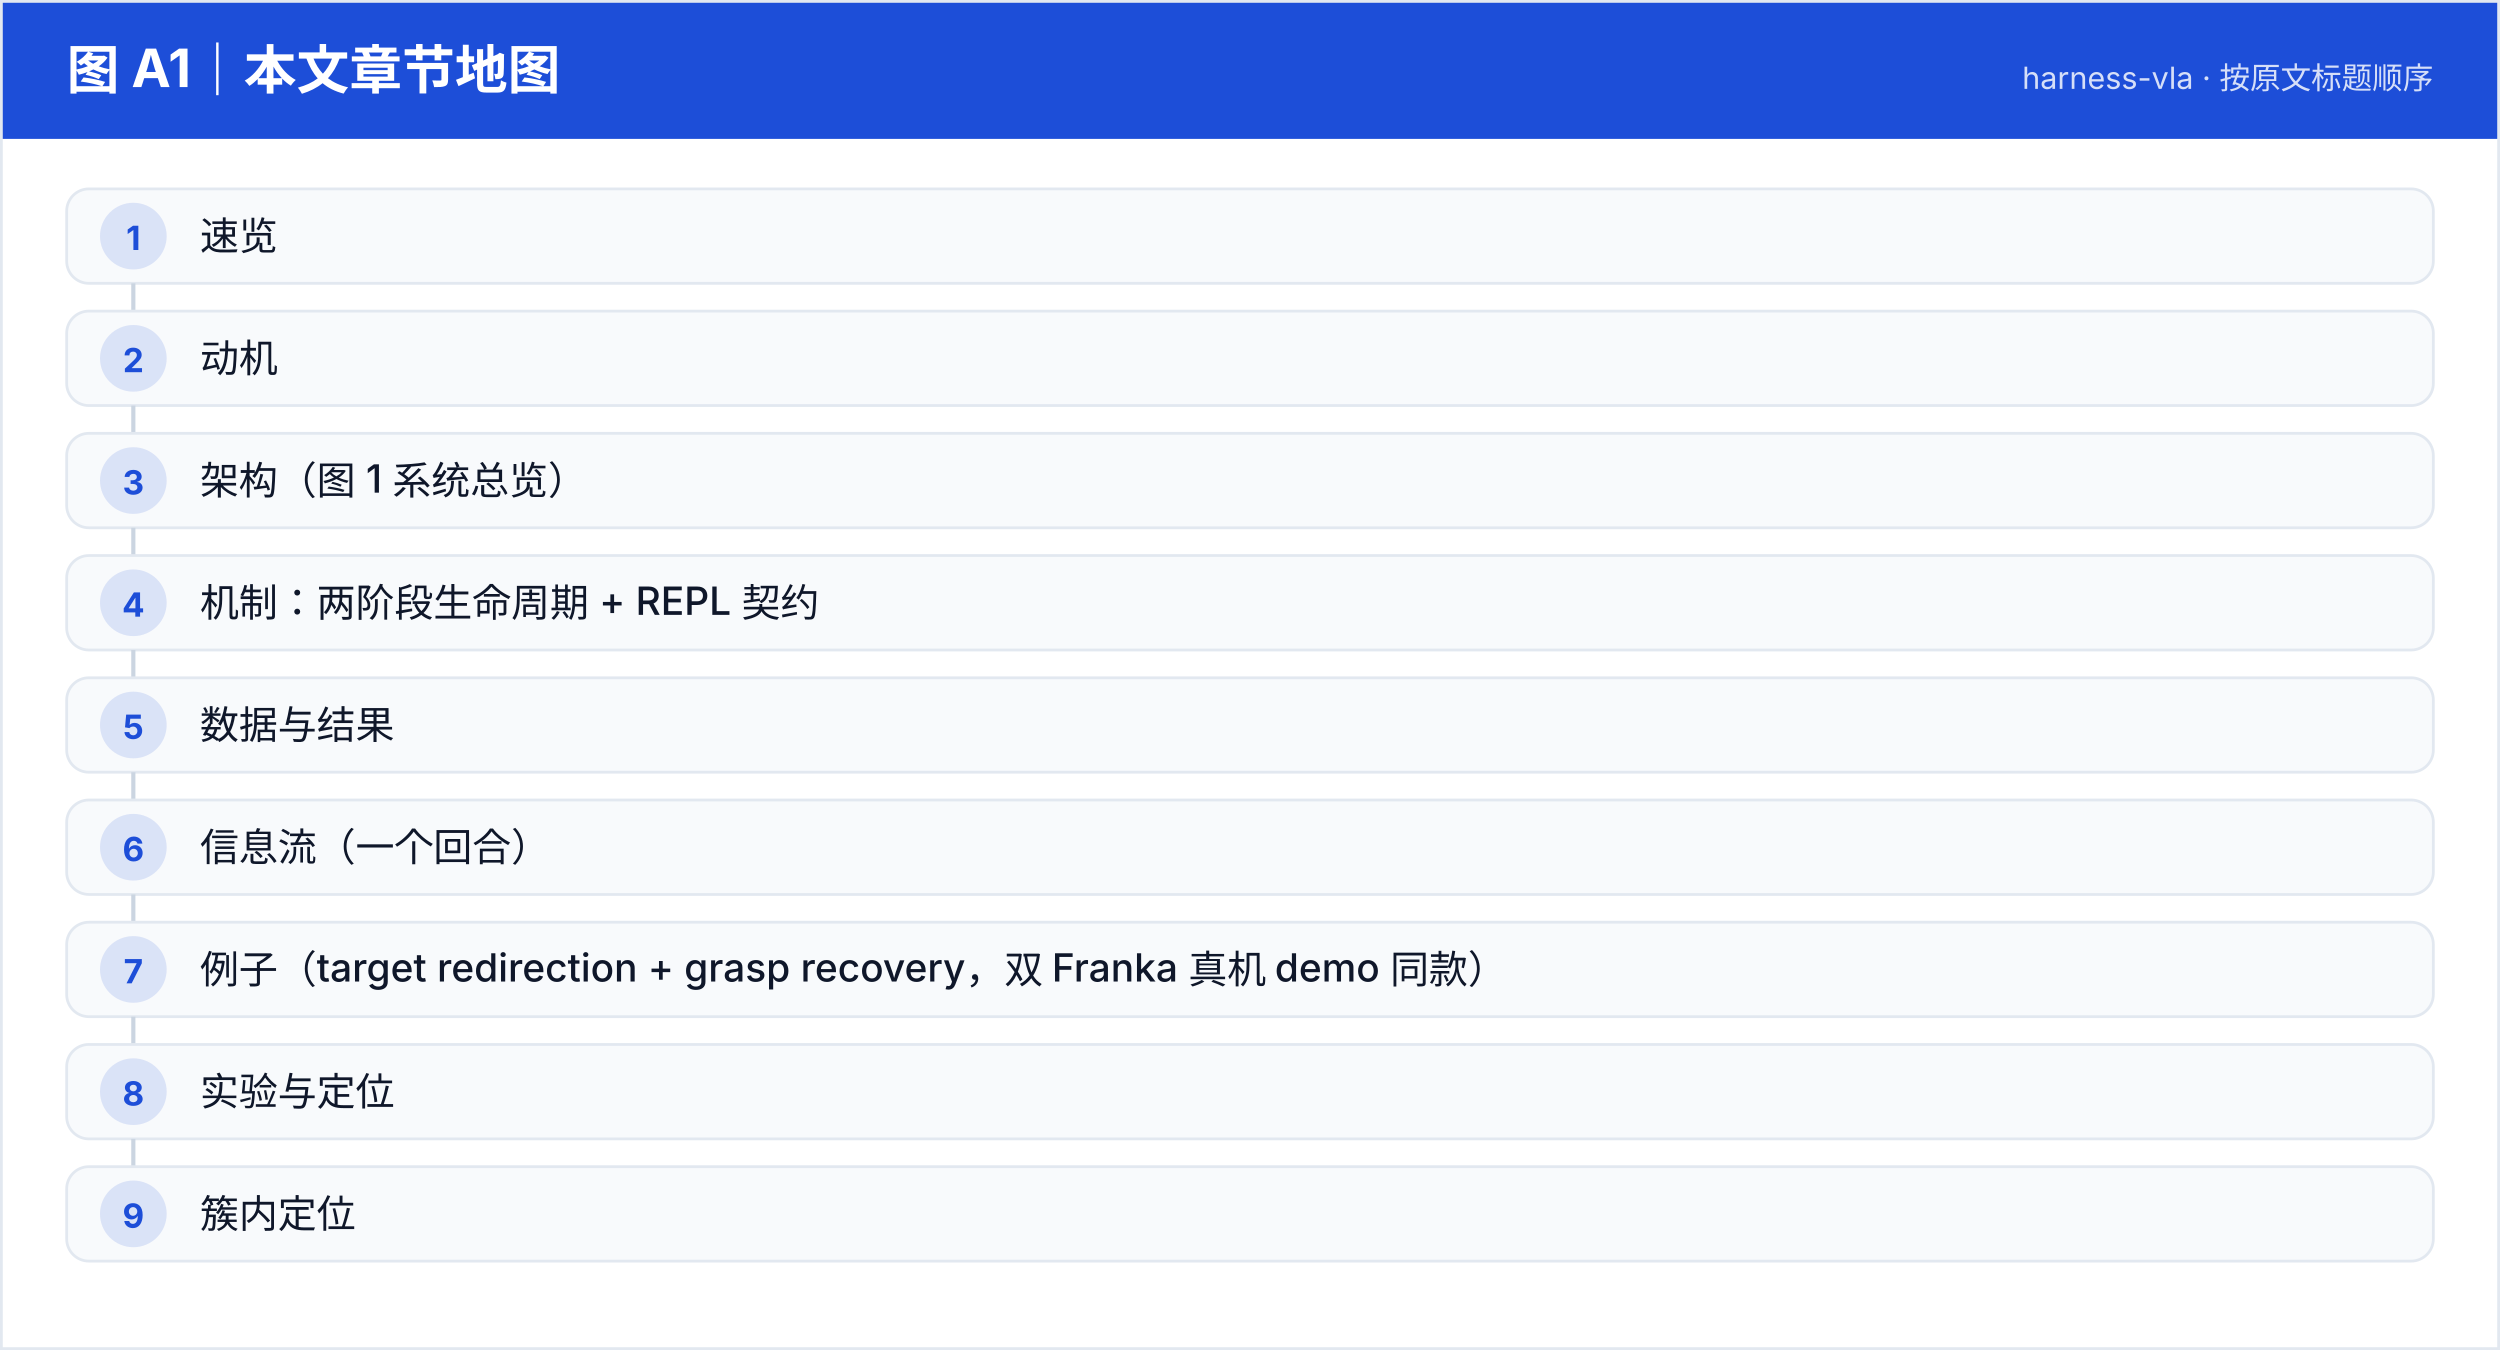
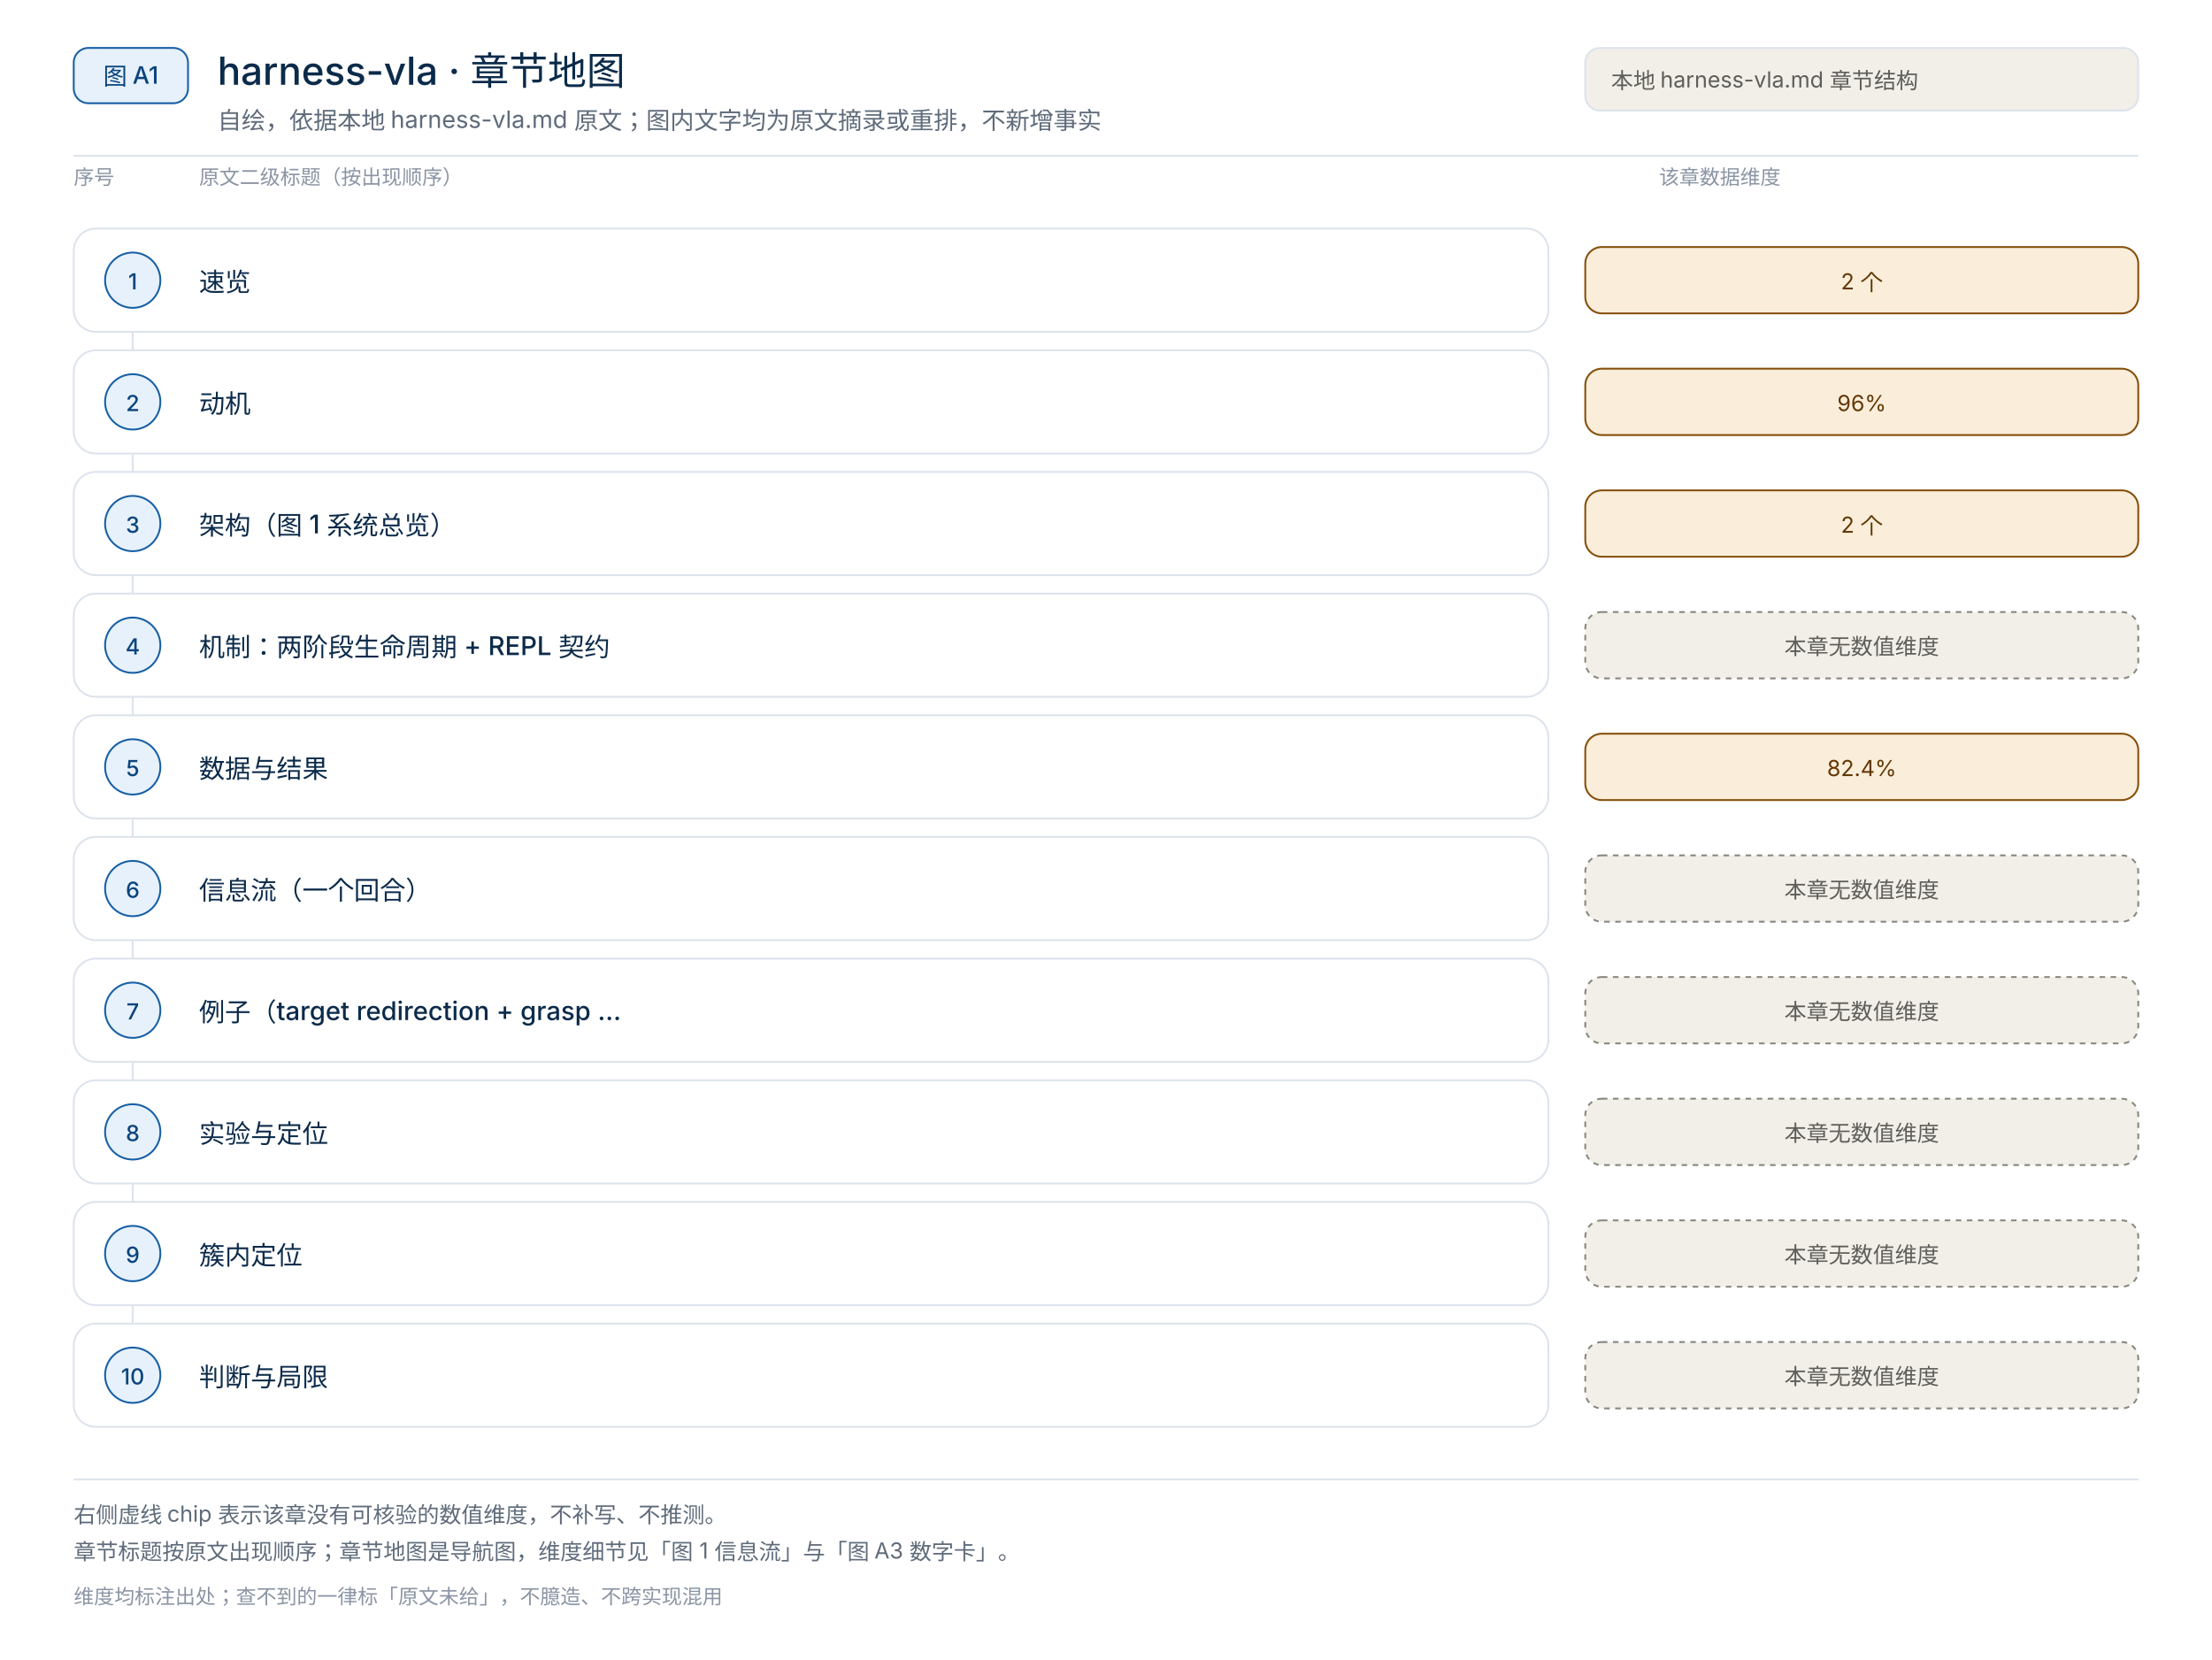
- <svg xmlns="http://www.w3.org/2000/svg" viewBox="0 0 900 486" width="900" height="486" font-family="PingFang SC, -apple-system, BlinkMacSystemFont, Microsoft YaHei, sans-serif">
-   <rect width="900" height="486" fill="#ffffff" />
-   <rect x="0" y="0" width="900" height="50" fill="#1d4ed8" />
-   <text x="24" y="32" font-size="19" fill="#ffffff" font-weight="700" text-anchor="start">图 A1｜本文章节地图</text>
-   <text x="876" y="32" font-size="11" fill="#ffffff" font-weight="400" text-anchor="end" opacity="0.82">harness-vla · 按原文标题顺序</text>
-   <rect x="24" y="68" width="852" height="34" rx="8" fill="#f8fafc" stroke="#e2e8f0" />
-   <circle cx="48" cy="85" r="12" fill="#1d4ed8" opacity="0.14" />
-   <text x="48" y="90" font-size="12" fill="#1d4ed8" font-weight="700" text-anchor="middle">1</text>
-   <text x="72" y="90" font-size="14" fill="#0f172a" font-weight="500" text-anchor="start">速览</text>
-   <path d="M48 102 L48 112" stroke="#cbd5e1" stroke-width="1.5" />
-   <rect x="24" y="112" width="852" height="34" rx="8" fill="#f8fafc" stroke="#e2e8f0" />
-   <circle cx="48" cy="129" r="12" fill="#1d4ed8" opacity="0.14" />
-   <text x="48" y="134" font-size="12" fill="#1d4ed8" font-weight="700" text-anchor="middle">2</text>
-   <text x="72" y="134" font-size="14" fill="#0f172a" font-weight="500" text-anchor="start">动机</text>
-   <path d="M48 146 L48 156" stroke="#cbd5e1" stroke-width="1.5" />
-   <rect x="24" y="156" width="852" height="34" rx="8" fill="#f8fafc" stroke="#e2e8f0" />
-   <circle cx="48" cy="173" r="12" fill="#1d4ed8" opacity="0.14" />
-   <text x="48" y="178" font-size="12" fill="#1d4ed8" font-weight="700" text-anchor="middle">3</text>
-   <text x="72" y="178" font-size="14" fill="#0f172a" font-weight="500" text-anchor="start">架构（图 1 系统总览）</text>
-   <path d="M48 190 L48 200" stroke="#cbd5e1" stroke-width="1.5" />
-   <rect x="24" y="200" width="852" height="34" rx="8" fill="#f8fafc" stroke="#e2e8f0" />
-   <circle cx="48" cy="217" r="12" fill="#1d4ed8" opacity="0.14" />
-   <text x="48" y="222" font-size="12" fill="#1d4ed8" font-weight="700" text-anchor="middle">4</text>
-   <text x="72" y="222" font-size="14" fill="#0f172a" font-weight="500" text-anchor="start">机制：两阶段生命周期 + REPL 契约</text>
-   <path d="M48 234 L48 244" stroke="#cbd5e1" stroke-width="1.5" />
-   <rect x="24" y="244" width="852" height="34" rx="8" fill="#f8fafc" stroke="#e2e8f0" />
-   <circle cx="48" cy="261" r="12" fill="#1d4ed8" opacity="0.14" />
-   <text x="48" y="266" font-size="12" fill="#1d4ed8" font-weight="700" text-anchor="middle">5</text>
-   <text x="72" y="266" font-size="14" fill="#0f172a" font-weight="500" text-anchor="start">数据与结果</text>
-   <path d="M48 278 L48 288" stroke="#cbd5e1" stroke-width="1.5" />
-   <rect x="24" y="288" width="852" height="34" rx="8" fill="#f8fafc" stroke="#e2e8f0" />
-   <circle cx="48" cy="305" r="12" fill="#1d4ed8" opacity="0.14" />
-   <text x="48" y="310" font-size="12" fill="#1d4ed8" font-weight="700" text-anchor="middle">6</text>
-   <text x="72" y="310" font-size="14" fill="#0f172a" font-weight="500" text-anchor="start">信息流（一个回合）</text>
-   <path d="M48 322 L48 332" stroke="#cbd5e1" stroke-width="1.5" />
-   <rect x="24" y="332" width="852" height="34" rx="8" fill="#f8fafc" stroke="#e2e8f0" />
-   <circle cx="48" cy="349" r="12" fill="#1d4ed8" opacity="0.14" />
-   <text x="48" y="354" font-size="12" fill="#1d4ed8" font-weight="700" text-anchor="middle">7</text>
-   <text x="72" y="354" font-size="14" fill="#0f172a" font-weight="500" text-anchor="start">例子（target redirection + grasp recovery，双 Franka 真机 demo 同款）</text>
-   <path d="M48 366 L48 376" stroke="#cbd5e1" stroke-width="1.5" />
-   <rect x="24" y="376" width="852" height="34" rx="8" fill="#f8fafc" stroke="#e2e8f0" />
-   <circle cx="48" cy="393" r="12" fill="#1d4ed8" opacity="0.14" />
-   <text x="48" y="398" font-size="12" fill="#1d4ed8" font-weight="700" text-anchor="middle">8</text>
-   <text x="72" y="398" font-size="14" fill="#0f172a" font-weight="500" text-anchor="start">实验与定位</text>
-   <path d="M48 410 L48 420" stroke="#cbd5e1" stroke-width="1.5" />
-   <rect x="24" y="420" width="852" height="34" rx="8" fill="#f8fafc" stroke="#e2e8f0" />
-   <circle cx="48" cy="437" r="12" fill="#1d4ed8" opacity="0.14" />
-   <text x="48" y="442" font-size="12" fill="#1d4ed8" font-weight="700" text-anchor="middle">9</text>
-   <text x="72" y="442" font-size="14" fill="#0f172a" font-weight="500" text-anchor="start">簇内定位</text>
-   <rect x="0.5" y="0.5" width="899" height="485" fill="none" stroke="#e2e8f0" />
+ <svg xmlns="http://www.w3.org/2000/svg" width="1200" height="900" viewBox="0 0 1200 900" role="img">
+   <defs>
+     <marker id="arrow" viewBox="0 0 10 10" refX="8" refY="5" markerWidth="6" markerHeight="6" orient="auto-start-reverse">
+       <path d="M2 1L8 5L2 9" fill="none" stroke="#185FA5" stroke-width="1.6" stroke-linecap="round" stroke-linejoin="round" />
+     </marker>
+   </defs>
+   <rect x="0" y="0" width="1200" height="900" rx="0" fill="#FFFFFF" stroke="#FFFFFF" stroke-width="1" />
+   <text x="118" y="46" font-family="-apple-system,BlinkMacSystemFont,'PingFang SC','Microsoft YaHei',sans-serif" font-size="21" font-weight="500" fill="#0C2B4A" text-anchor="start">harness-vla · 章节地图</text>
+   <text x="118" y="70" font-family="-apple-system,BlinkMacSystemFont,'PingFang SC','Microsoft YaHei',sans-serif" font-size="13" font-weight="400" fill="#5F6B7A" text-anchor="start">自绘，依据本地 harness-vla.md 原文；图内文字均为原文摘录或重排，不新增事实</text>
+   <rect x="40" y="84" width="1120" height="1" rx="0" fill="#DDE3EC" stroke="#DDE3EC" stroke-width="0" />
+   <rect x="860" y="26" width="300" height="34" rx="8" fill="#F1EFE8" stroke="#DDE3EC" stroke-width="1" />
+   <text x="874" y="48" font-family="-apple-system,BlinkMacSystemFont,'PingFang SC','Microsoft YaHei',sans-serif" font-size="12" font-weight="400" fill="#5F5E5A" text-anchor="start">本地 harness-vla.md 章节结构</text>
+   <rect x="40" y="26" width="62" height="30" rx="8" fill="#E6F1FB" stroke="#185FA5" stroke-width="1" />
+   <text x="71" y="46" font-family="-apple-system,BlinkMacSystemFont,'PingFang SC','Microsoft YaHei',sans-serif" font-size="13" font-weight="500" fill="#0C447C" text-anchor="middle">图 A1</text>
+   <text x="40" y="100" font-family="-apple-system,BlinkMacSystemFont,'PingFang SC','Microsoft YaHei',sans-serif" font-size="11" font-weight="400" fill="#8A94A3" text-anchor="start">序号</text>
+   <text x="108" y="100" font-family="-apple-system,BlinkMacSystemFont,'PingFang SC','Microsoft YaHei',sans-serif" font-size="11" font-weight="400" fill="#8A94A3" text-anchor="start">原文二级标题（按出现顺序）</text>
+   <text x="900" y="100" font-family="-apple-system,BlinkMacSystemFont,'PingFang SC','Microsoft YaHei',sans-serif" font-size="11" font-weight="400" fill="#8A94A3" text-anchor="start">该章数据维度</text>
+   <rect x="40" y="124" width="800" height="56" rx="12" fill="#FFFFFF" stroke="#DDE3EC" stroke-width="1" />
+   <circle cx="72" cy="152" r="15" fill="#E6F1FB" stroke="#185FA5" stroke-width="1" />
+   <text x="72" y="157" font-family="-apple-system,BlinkMacSystemFont,'PingFang SC','Microsoft YaHei',sans-serif" font-size="12" font-weight="500" fill="#0C447C" text-anchor="middle">1</text>
+   <text x="108" y="158" font-family="-apple-system,BlinkMacSystemFont,'PingFang SC','Microsoft YaHei',sans-serif" font-size="14" font-weight="500" fill="#0C2B4A" text-anchor="start">速览</text>
+   <rect x="860" y="134" width="300" height="36" rx="9" fill="#FAEEDA" stroke="#854F0B" stroke-width="1" />
+   <text x="1010" y="157" font-family="-apple-system,BlinkMacSystemFont,'PingFang SC','Microsoft YaHei',sans-serif" font-size="12" font-weight="400" fill="#633806" text-anchor="middle">2 个</text>
+   <path d="M72 180 L72 190" fill="none" stroke="#DDE3EC" stroke-width="1" />
+   <rect x="40" y="190" width="800" height="56" rx="12" fill="#FFFFFF" stroke="#DDE3EC" stroke-width="1" />
+   <circle cx="72" cy="218" r="15" fill="#E6F1FB" stroke="#185FA5" stroke-width="1" />
+   <text x="72" y="223" font-family="-apple-system,BlinkMacSystemFont,'PingFang SC','Microsoft YaHei',sans-serif" font-size="12" font-weight="500" fill="#0C447C" text-anchor="middle">2</text>
+   <text x="108" y="224" font-family="-apple-system,BlinkMacSystemFont,'PingFang SC','Microsoft YaHei',sans-serif" font-size="14" font-weight="500" fill="#0C2B4A" text-anchor="start">动机</text>
+   <rect x="860" y="200" width="300" height="36" rx="9" fill="#FAEEDA" stroke="#854F0B" stroke-width="1" />
+   <text x="1010" y="223" font-family="-apple-system,BlinkMacSystemFont,'PingFang SC','Microsoft YaHei',sans-serif" font-size="12" font-weight="400" fill="#633806" text-anchor="middle">96%</text>
+   <path d="M72 246 L72 256" fill="none" stroke="#DDE3EC" stroke-width="1" />
+   <rect x="40" y="256" width="800" height="56" rx="12" fill="#FFFFFF" stroke="#DDE3EC" stroke-width="1" />
+   <circle cx="72" cy="284" r="15" fill="#E6F1FB" stroke="#185FA5" stroke-width="1" />
+   <text x="72" y="289" font-family="-apple-system,BlinkMacSystemFont,'PingFang SC','Microsoft YaHei',sans-serif" font-size="12" font-weight="500" fill="#0C447C" text-anchor="middle">3</text>
+   <text x="108" y="290" font-family="-apple-system,BlinkMacSystemFont,'PingFang SC','Microsoft YaHei',sans-serif" font-size="14" font-weight="500" fill="#0C2B4A" text-anchor="start">架构（图 1 系统总览）</text>
+   <rect x="860" y="266" width="300" height="36" rx="9" fill="#FAEEDA" stroke="#854F0B" stroke-width="1" />
+   <text x="1010" y="289" font-family="-apple-system,BlinkMacSystemFont,'PingFang SC','Microsoft YaHei',sans-serif" font-size="12" font-weight="400" fill="#633806" text-anchor="middle">2 个</text>
+   <path d="M72 312 L72 322" fill="none" stroke="#DDE3EC" stroke-width="1" />
+   <rect x="40" y="322" width="800" height="56" rx="12" fill="#FFFFFF" stroke="#DDE3EC" stroke-width="1" />
+   <circle cx="72" cy="350" r="15" fill="#E6F1FB" stroke="#185FA5" stroke-width="1" />
+   <text x="72" y="355" font-family="-apple-system,BlinkMacSystemFont,'PingFang SC','Microsoft YaHei',sans-serif" font-size="12" font-weight="500" fill="#0C447C" text-anchor="middle">4</text>
+   <text x="108" y="356" font-family="-apple-system,BlinkMacSystemFont,'PingFang SC','Microsoft YaHei',sans-serif" font-size="14" font-weight="500" fill="#0C2B4A" text-anchor="start">机制：两阶段生命周期 + REPL 契约</text>
+   <rect x="860" y="332" width="300" height="36" rx="9" fill="#F1EFE8" stroke="#888780" stroke-width="1" stroke-dasharray="3 3" />
+   <text x="1010" y="355" font-family="-apple-system,BlinkMacSystemFont,'PingFang SC','Microsoft YaHei',sans-serif" font-size="12" font-weight="400" fill="#5F5E5A" text-anchor="middle">本章无数值维度</text>
+   <path d="M72 378 L72 388" fill="none" stroke="#DDE3EC" stroke-width="1" />
+   <rect x="40" y="388" width="800" height="56" rx="12" fill="#FFFFFF" stroke="#DDE3EC" stroke-width="1" />
+   <circle cx="72" cy="416" r="15" fill="#E6F1FB" stroke="#185FA5" stroke-width="1" />
+   <text x="72" y="421" font-family="-apple-system,BlinkMacSystemFont,'PingFang SC','Microsoft YaHei',sans-serif" font-size="12" font-weight="500" fill="#0C447C" text-anchor="middle">5</text>
+   <text x="108" y="422" font-family="-apple-system,BlinkMacSystemFont,'PingFang SC','Microsoft YaHei',sans-serif" font-size="14" font-weight="500" fill="#0C2B4A" text-anchor="start">数据与结果</text>
+   <rect x="860" y="398" width="300" height="36" rx="9" fill="#FAEEDA" stroke="#854F0B" stroke-width="1" />
+   <text x="1010" y="421" font-family="-apple-system,BlinkMacSystemFont,'PingFang SC','Microsoft YaHei',sans-serif" font-size="12" font-weight="400" fill="#633806" text-anchor="middle">82.4%</text>
+   <path d="M72 444 L72 454" fill="none" stroke="#DDE3EC" stroke-width="1" />
+   <rect x="40" y="454" width="800" height="56" rx="12" fill="#FFFFFF" stroke="#DDE3EC" stroke-width="1" />
+   <circle cx="72" cy="482" r="15" fill="#E6F1FB" stroke="#185FA5" stroke-width="1" />
+   <text x="72" y="487" font-family="-apple-system,BlinkMacSystemFont,'PingFang SC','Microsoft YaHei',sans-serif" font-size="12" font-weight="500" fill="#0C447C" text-anchor="middle">6</text>
+   <text x="108" y="488" font-family="-apple-system,BlinkMacSystemFont,'PingFang SC','Microsoft YaHei',sans-serif" font-size="14" font-weight="500" fill="#0C2B4A" text-anchor="start">信息流（一个回合）</text>
+   <rect x="860" y="464" width="300" height="36" rx="9" fill="#F1EFE8" stroke="#888780" stroke-width="1" stroke-dasharray="3 3" />
+   <text x="1010" y="487" font-family="-apple-system,BlinkMacSystemFont,'PingFang SC','Microsoft YaHei',sans-serif" font-size="12" font-weight="400" fill="#5F5E5A" text-anchor="middle">本章无数值维度</text>
+   <path d="M72 510 L72 520" fill="none" stroke="#DDE3EC" stroke-width="1" />
+   <rect x="40" y="520" width="800" height="56" rx="12" fill="#FFFFFF" stroke="#DDE3EC" stroke-width="1" />
+   <circle cx="72" cy="548" r="15" fill="#E6F1FB" stroke="#185FA5" stroke-width="1" />
+   <text x="72" y="553" font-family="-apple-system,BlinkMacSystemFont,'PingFang SC','Microsoft YaHei',sans-serif" font-size="12" font-weight="500" fill="#0C447C" text-anchor="middle">7</text>
+   <text x="108" y="554" font-family="-apple-system,BlinkMacSystemFont,'PingFang SC','Microsoft YaHei',sans-serif" font-size="14" font-weight="500" fill="#0C2B4A" text-anchor="start">例子（target redirection + grasp …</text>
+   <rect x="860" y="530" width="300" height="36" rx="9" fill="#F1EFE8" stroke="#888780" stroke-width="1" stroke-dasharray="3 3" />
+   <text x="1010" y="553" font-family="-apple-system,BlinkMacSystemFont,'PingFang SC','Microsoft YaHei',sans-serif" font-size="12" font-weight="400" fill="#5F5E5A" text-anchor="middle">本章无数值维度</text>
+   <path d="M72 576 L72 586" fill="none" stroke="#DDE3EC" stroke-width="1" />
+   <rect x="40" y="586" width="800" height="56" rx="12" fill="#FFFFFF" stroke="#DDE3EC" stroke-width="1" />
+   <circle cx="72" cy="614" r="15" fill="#E6F1FB" stroke="#185FA5" stroke-width="1" />
+   <text x="72" y="619" font-family="-apple-system,BlinkMacSystemFont,'PingFang SC','Microsoft YaHei',sans-serif" font-size="12" font-weight="500" fill="#0C447C" text-anchor="middle">8</text>
+   <text x="108" y="620" font-family="-apple-system,BlinkMacSystemFont,'PingFang SC','Microsoft YaHei',sans-serif" font-size="14" font-weight="500" fill="#0C2B4A" text-anchor="start">实验与定位</text>
+   <rect x="860" y="596" width="300" height="36" rx="9" fill="#F1EFE8" stroke="#888780" stroke-width="1" stroke-dasharray="3 3" />
+   <text x="1010" y="619" font-family="-apple-system,BlinkMacSystemFont,'PingFang SC','Microsoft YaHei',sans-serif" font-size="12" font-weight="400" fill="#5F5E5A" text-anchor="middle">本章无数值维度</text>
+   <path d="M72 642 L72 652" fill="none" stroke="#DDE3EC" stroke-width="1" />
+   <rect x="40" y="652" width="800" height="56" rx="12" fill="#FFFFFF" stroke="#DDE3EC" stroke-width="1" />
+   <circle cx="72" cy="680" r="15" fill="#E6F1FB" stroke="#185FA5" stroke-width="1" />
+   <text x="72" y="685" font-family="-apple-system,BlinkMacSystemFont,'PingFang SC','Microsoft YaHei',sans-serif" font-size="12" font-weight="500" fill="#0C447C" text-anchor="middle">9</text>
+   <text x="108" y="686" font-family="-apple-system,BlinkMacSystemFont,'PingFang SC','Microsoft YaHei',sans-serif" font-size="14" font-weight="500" fill="#0C2B4A" text-anchor="start">簇内定位</text>
+   <rect x="860" y="662" width="300" height="36" rx="9" fill="#F1EFE8" stroke="#888780" stroke-width="1" stroke-dasharray="3 3" />
+   <text x="1010" y="685" font-family="-apple-system,BlinkMacSystemFont,'PingFang SC','Microsoft YaHei',sans-serif" font-size="12" font-weight="400" fill="#5F5E5A" text-anchor="middle">本章无数值维度</text>
+   <path d="M72 708 L72 718" fill="none" stroke="#DDE3EC" stroke-width="1" />
+   <rect x="40" y="718" width="800" height="56" rx="12" fill="#FFFFFF" stroke="#DDE3EC" stroke-width="1" />
+   <circle cx="72" cy="746" r="15" fill="#E6F1FB" stroke="#185FA5" stroke-width="1" />
+   <text x="72" y="751" font-family="-apple-system,BlinkMacSystemFont,'PingFang SC','Microsoft YaHei',sans-serif" font-size="12" font-weight="500" fill="#0C447C" text-anchor="middle">10</text>
+   <text x="108" y="752" font-family="-apple-system,BlinkMacSystemFont,'PingFang SC','Microsoft YaHei',sans-serif" font-size="14" font-weight="500" fill="#0C2B4A" text-anchor="start">判断与局限</text>
+   <rect x="860" y="728" width="300" height="36" rx="9" fill="#F1EFE8" stroke="#888780" stroke-width="1" stroke-dasharray="3 3" />
+   <text x="1010" y="751" font-family="-apple-system,BlinkMacSystemFont,'PingFang SC','Microsoft YaHei',sans-serif" font-size="12" font-weight="400" fill="#5F5E5A" text-anchor="middle">本章无数值维度</text>
+   <rect x="40" y="802" width="1120" height="1" rx="0" fill="#DDE3EC" stroke="#DDE3EC" stroke-width="0" />
+   <text x="40" y="826" font-family="-apple-system,BlinkMacSystemFont,'PingFang SC','Microsoft YaHei',sans-serif" font-size="12" font-weight="400" fill="#5F6B7A" text-anchor="start">右侧虚线 chip 表示该章没有可核验的数值维度，不补写、不推测。</text>
+   <text x="40" y="846" font-family="-apple-system,BlinkMacSystemFont,'PingFang SC','Microsoft YaHei',sans-serif" font-size="12" font-weight="400" fill="#5F6B7A" text-anchor="start">章节标题按原文出现顺序；章节地图是导航图，维度细节见「图 1 信息流」与「图 A3 数字卡」。</text>
+   <text x="40" y="870" font-family="-apple-system,BlinkMacSystemFont,'PingFang SC','Microsoft YaHei',sans-serif" font-size="11" font-weight="400" fill="#8A94A3" text-anchor="start">维度均标注出处；查不到的一律标「原文未给」，不臆造、不跨实现混用</text>
</svg>
